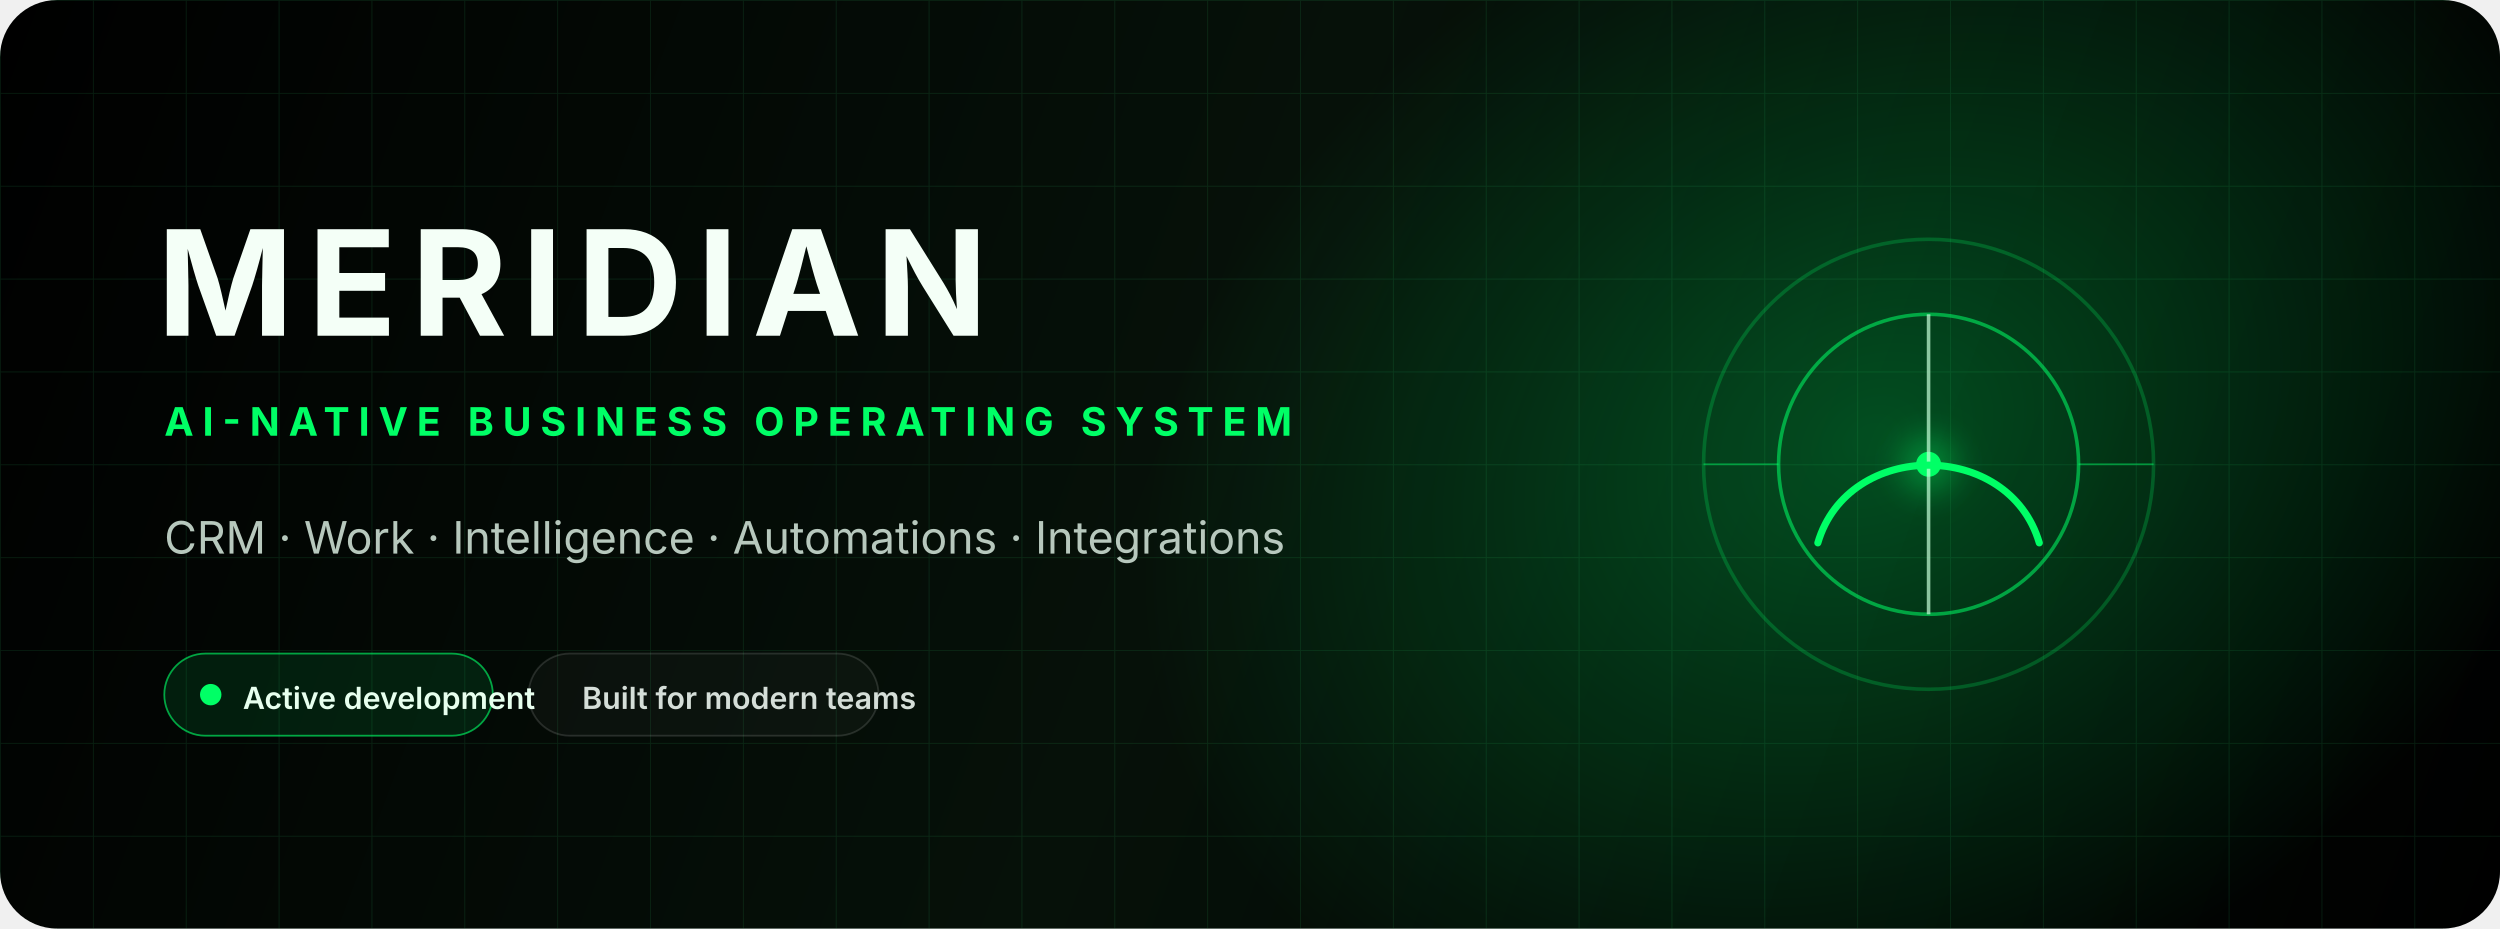
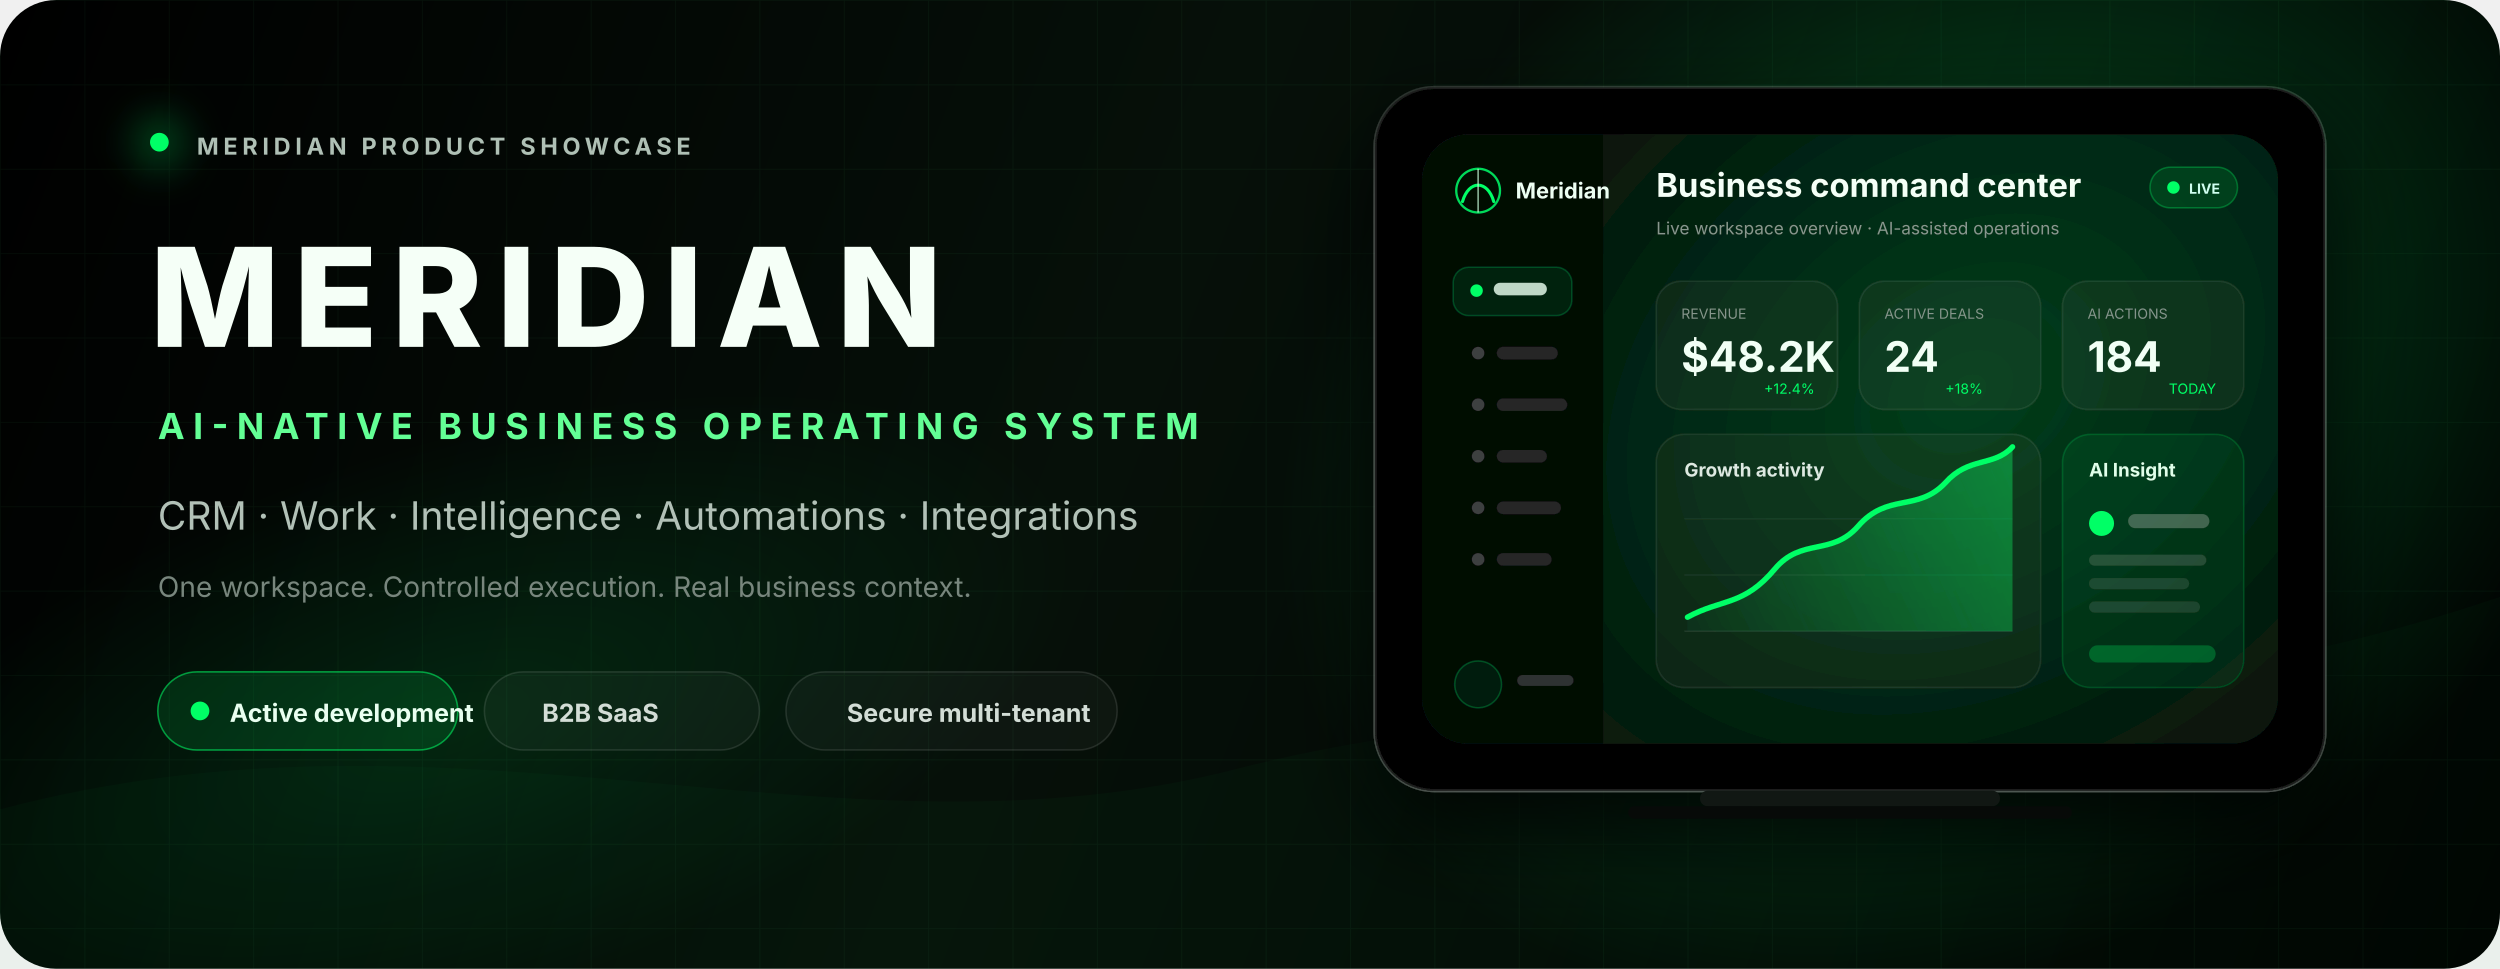
- <svg xmlns="http://www.w3.org/2000/svg" width="1400" height="520" viewBox="0 0 1400 520" fill="none">
+ <svg xmlns="http://www.w3.org/2000/svg" width="1600" height="620" viewBox="0 0 1600 620" fill="none">
  <defs>
-     <linearGradient id="bg" x1="0" y1="0" x2="1400" y2="520" gradientUnits="userSpaceOnUse">
+     <linearGradient id="bg" x1="0" y1="0" x2="1600" y2="620" gradientUnits="userSpaceOnUse">
      <stop stop-color="#000000" />
-       <stop offset="0.48" stop-color="#061109" />
+       <stop offset="0.44" stop-color="#061009" />
      <stop offset="1" stop-color="#000000" />
    </linearGradient>
-     <radialGradient id="glow" cx="0" cy="0" r="1" gradientUnits="userSpaceOnUse" gradientTransform="translate(1048 246) rotate(151.5) scale(430 330)">
-       <stop stop-color="#00FF66" stop-opacity="0.28" />
+     <radialGradient id="glowA" cx="0" cy="0" r="1" gradientUnits="userSpaceOnUse" gradientTransform="translate(1260 250) rotate(148) scale(470 360)">
+       <stop stop-color="#00FF66" stop-opacity="0.30" />
      <stop offset="1" stop-color="#00FF66" stop-opacity="0" />
    </radialGradient>
-     <pattern id="grid" width="52" height="52" patternUnits="userSpaceOnUse">
-       <path d="M52 0H0V52" stroke="#44FF88" stroke-opacity="0.10" />
+     <radialGradient id="glowB" cx="0" cy="0" r="1" gradientUnits="userSpaceOnUse" gradientTransform="translate(285 465) rotate(-18) scale(420 180)">
+       <stop stop-color="#00FF66" stop-opacity="0.12" />
+       <stop offset="1" stop-color="#00FF66" stop-opacity="0" />
+     </radialGradient>
+     <linearGradient id="screen" x1="946" y1="97" x2="1450" y2="488" gradientUnits="userSpaceOnUse">
+       <stop stop-color="#121B15" />
+       <stop offset="1" stop-color="#050706" />
+     </linearGradient>
+     <linearGradient id="area" x1="1068" y1="375" x2="1365" y2="240" gradientUnits="userSpaceOnUse">
+       <stop stop-color="#00FF66" stop-opacity="0.03" />
+       <stop offset="1" stop-color="#00FF66" stop-opacity="0.52" />
+     </linearGradient>
+     <pattern id="grid" width="54" height="54" patternUnits="userSpaceOnUse">
+       <path d="M54 0H0V54" stroke="#50FF89" stroke-opacity="0.05" />
    </pattern>
-     <filter id="blur" x="-100%" y="-100%" width="300%" height="300%">
-       <feGaussianBlur stdDeviation="9" />
+     <filter id="shadow" x="-20%" y="-20%" width="140%" height="170%">
+       <feDropShadow dx="0" dy="26" stdDeviation="28" flood-color="#000000" flood-opacity="0.82" />
    </filter>
+     <filter id="glow" x="-100%" y="-100%" width="300%" height="300%">
+       <feGaussianBlur stdDeviation="12" />
+     </filter>
+     <clipPath id="clip">
+       <rect x="910" y="86" width="548" height="390" rx="30" />
+     </clipPath>
  </defs>
-   <rect width="1400" height="520" rx="32" fill="url(#bg)" />
-   <rect width="1400" height="520" rx="32" fill="url(#grid)" />
-   <rect width="1400" height="520" rx="32" fill="url(#glow)" />
-   <g transform="translate(1080 260)">
-     <circle r="126" stroke="#00FF66" stroke-opacity="0.22" stroke-width="2" />
-     <circle r="84" stroke="#00FF66" stroke-opacity="0.55" stroke-width="2" />
-     <circle r="7" fill="#00FF66" />
-     <circle r="16" fill="#00FF66" fill-opacity="0.34" filter="url(#blur)" />
-     <line x1="0" y1="-84" x2="0" y2="84" stroke="#C7FFD9" stroke-opacity="0.70" stroke-width="2" />
-     <path d="M-62 44C-45 -14 45 -14 62 44" stroke="#00FF66" stroke-width="4" stroke-linecap="round" />
-     <path d="M-126 0H-84M84 0H126" stroke="#00FF66" stroke-opacity="0.45" />
+   <rect width="1600" height="620" rx="36" fill="url(#bg)" />
+   <rect width="1600" height="620" rx="36" fill="url(#grid)" />
+   <rect width="1600" height="620" rx="36" fill="url(#glowA)" />
+   <rect width="1600" height="620" rx="36" fill="url(#glowB)" />
+   <path d="M0 518C294 440 536 558 792 492C1048 426 1294 486 1600 382V620H0V518Z" fill="#00FF66" fill-opacity="0.025" />
+   <g>
+     <circle cx="102" cy="91" r="6" fill="#00FF66" />
+     <circle cx="102" cy="91" r="18" fill="#00FF66" fill-opacity="0.23" filter="url(#glow)" />
+     <text x="126" y="99" fill="#AFC0B5" font-family="Inter, Arial, sans-serif" font-size="15" font-weight="700" letter-spacing="3">MERIDIAN PRODUCT SHOWCASE</text>
  </g>
-   <text x="88" y="188" fill="#F4FFF7" font-family="Inter, Arial, sans-serif" font-size="82" font-weight="700" letter-spacing="8">MERIDIAN</text>
-   <text x="92" y="244" fill="#00FF66" font-family="Inter, Arial, sans-serif" font-size="22" font-weight="700" letter-spacing="5">AI-NATIVE BUSINESS OPERATING SYSTEM</text>
-   <text x="92" y="310" fill="#B7C8BD" font-family="Inter, Arial, sans-serif" font-size="25">CRM · Work · Intelligence · Automations · Integrations</text>
-   <rect x="92" y="366" width="184" height="46" rx="23" fill="#00FF66" fill-opacity="0.10" stroke="#00FF66" stroke-opacity="0.62" />
-   <circle cx="118" cy="389" r="6" fill="#00FF66" />
-   <text x="136" y="397" fill="#E7FFEE" font-family="Inter, Arial, sans-serif" font-size="17" font-weight="600">Active development</text>
-   <rect x="296" y="366" width="196" height="46" rx="23" fill="#FFFFFF" fill-opacity="0.03" stroke="#FFFFFF" stroke-opacity="0.13" />
-   <text x="326" y="397" fill="#D5DED8" font-family="Inter, Arial, sans-serif" font-size="17" font-weight="600">Built for modern teams</text>
+   <text x="96" y="222" fill="#F5FFF7" font-family="Inter, Arial, sans-serif" font-size="88" font-weight="780" letter-spacing="9">MERIDIAN</text>
+   <text x="101" y="281" fill="#63FF95" font-family="Inter, Arial, sans-serif" font-size="23" font-weight="720" letter-spacing="5.4">AI-NATIVE BUSINESS OPERATING SYSTEM</text>
+   <text x="101" y="339" fill="#B2C1B7" font-family="Inter, Arial, sans-serif" font-size="25">CRM · Work · Intelligence · Automations · Integrations</text>
+   <text x="101" y="382" fill="#78867D" font-family="Inter, Arial, sans-serif" font-size="18">One workspace. Controlled execution. Real business context.</text>
+   <g>
+     <rect x="101" y="430" width="192" height="50" rx="25" fill="#00FF66" fill-opacity="0.11" stroke="#00FF66" stroke-opacity="0.55" />
+     <circle cx="128" cy="455" r="6" fill="#00FF66" />
+     <text x="147" y="462" fill="#E9FFF0" font-family="Inter, Arial, sans-serif" font-size="16" font-weight="680">Active development</text>
+     <rect x="310" y="430" width="176" height="50" rx="25" fill="#FFFFFF" fill-opacity="0.035" stroke="#FFFFFF" stroke-opacity="0.11" />
+     <text x="347" y="462" fill="#D3DDD6" font-family="Inter, Arial, sans-serif" font-size="16" font-weight="650">B2B SaaS</text>
+     <rect x="503" y="430" width="212" height="50" rx="25" fill="#FFFFFF" fill-opacity="0.035" stroke="#FFFFFF" stroke-opacity="0.11" />
+     <text x="542" y="462" fill="#D3DDD6" font-family="Inter, Arial, sans-serif" font-size="16" font-weight="650">Secure multi-tenant</text>
+   </g>
+   <g filter="url(#shadow)">
+     <rect x="880" y="56" width="608" height="450" rx="38" fill="#020302" stroke="#FFFFFF" stroke-opacity="0.11" stroke-width="2" />
+     <rect x="910" y="86" width="548" height="390" rx="30" fill="url(#screen)" />
+     <g clip-path="url(#clip)">
+       <rect x="910" y="86" width="548" height="390" fill="#070A08" />
+       <rect x="910" y="86" width="548" height="390" fill="url(#glowA)" opacity="0.72" />
+       <rect x="910" y="86" width="116" height="390" fill="#050706" />
+       <circle cx="946" cy="122" r="14" stroke="#00FF66" stroke-opacity="0.85" stroke-width="1.5" />
+       <path d="M936 129C940 115 952 115 956 129" stroke="#00FF66" stroke-width="2" stroke-linecap="round" />
+       <line x1="946" y1="108" x2="946" y2="136" stroke="#C1FFD4" stroke-opacity="0.72" />
+       <text x="970" y="127" fill="#ECFFF2" font-family="Inter, Arial, sans-serif" font-size="14" font-weight="700">Meridian</text>
+       <rect x="930" y="171" width="76" height="31" rx="10" fill="#00FF66" fill-opacity="0.12" stroke="#00FF66" stroke-opacity="0.22" />
+       <circle cx="945" cy="186" r="4" fill="#00FF66" />
+       <rect x="956" y="181" width="34" height="8" rx="4" fill="#E7FFEE" fill-opacity="0.82" />
+       <circle cx="946" cy="226" r="4" fill="#FFFFFF" fill-opacity="0.23" />
+       <rect x="958" y="222" width="39" height="8" rx="4" fill="#FFFFFF" fill-opacity="0.13" />
+       <circle cx="946" cy="259" r="4" fill="#FFFFFF" fill-opacity="0.23" />
+       <rect x="958" y="255" width="45" height="8" rx="4" fill="#FFFFFF" fill-opacity="0.13" />
+       <circle cx="946" cy="292" r="4" fill="#FFFFFF" fill-opacity="0.23" />
+       <rect x="958" y="288" width="32" height="8" rx="4" fill="#FFFFFF" fill-opacity="0.13" />
+       <circle cx="946" cy="325" r="4" fill="#FFFFFF" fill-opacity="0.23" />
+       <rect x="958" y="321" width="41" height="8" rx="4" fill="#FFFFFF" fill-opacity="0.13" />
+       <circle cx="946" cy="358" r="4" fill="#FFFFFF" fill-opacity="0.23" />
+       <rect x="958" y="354" width="35" height="8" rx="4" fill="#FFFFFF" fill-opacity="0.13" />
+       <circle cx="946" cy="438" r="15" fill="#00FF66" fill-opacity="0.10" stroke="#00FF66" stroke-opacity="0.25" />
+       <rect x="971" y="432" width="36" height="7" rx="3.5" fill="#FFFFFF" fill-opacity="0.17" />
+       <text x="1060" y="126" fill="#F4FFF7" font-family="Inter, Arial, sans-serif" font-size="21" font-weight="740">Business command center</text>
+       <text x="1060" y="150" fill="#88978E" font-family="Inter, Arial, sans-serif" font-size="11">Live workspace overview · AI-assisted operations</text>
+       <rect x="1376" y="107" width="56" height="26" rx="13" fill="#00FF66" fill-opacity="0.11" stroke="#00FF66" stroke-opacity="0.30" />
+       <circle cx="1391" cy="120" r="4" fill="#00FF66" />
+       <text x="1401" y="124" fill="#CFFFF0" font-family="Inter, Arial, sans-serif" font-size="9" font-weight="700">LIVE</text>
+       <rect x="1060" y="180" width="116" height="82" rx="16" fill="#FFFFFF" fill-opacity="0.035" stroke="#FFFFFF" stroke-opacity="0.08" />
+       <text x="1076" y="204" fill="#85958B" font-family="Inter, Arial, sans-serif" font-size="9">REVENUE</text>
+       <text x="1076" y="238" fill="#F1FFF5" font-family="Inter, Arial, sans-serif" font-size="27" font-weight="740">$48.2K</text>
+       <text x="1129" y="252" fill="#00FF66" font-family="Inter, Arial, sans-serif" font-size="9">+12.4%</text>
+       <rect x="1190" y="180" width="116" height="82" rx="16" fill="#FFFFFF" fill-opacity="0.035" stroke="#FFFFFF" stroke-opacity="0.08" />
+       <text x="1206" y="204" fill="#85958B" font-family="Inter, Arial, sans-serif" font-size="9">ACTIVE DEALS</text>
+       <text x="1206" y="238" fill="#F1FFF5" font-family="Inter, Arial, sans-serif" font-size="27" font-weight="740">24</text>
+       <text x="1245" y="252" fill="#00FF66" font-family="Inter, Arial, sans-serif" font-size="9">+18%</text>
+       <rect x="1320" y="180" width="116" height="82" rx="16" fill="#FFFFFF" fill-opacity="0.035" stroke="#FFFFFF" stroke-opacity="0.08" />
+       <text x="1336" y="204" fill="#85958B" font-family="Inter, Arial, sans-serif" font-size="9">AI ACTIONS</text>
+       <text x="1336" y="238" fill="#F1FFF5" font-family="Inter, Arial, sans-serif" font-size="27" font-weight="740">184</text>
+       <text x="1388" y="252" fill="#00FF66" font-family="Inter, Arial, sans-serif" font-size="9">TODAY</text>
+       <rect x="1060" y="278" width="246" height="162" rx="18" fill="#FFFFFF" fill-opacity="0.028" stroke="#FFFFFF" stroke-opacity="0.08" />
+       <text x="1078" y="305" fill="#DDE9E1" font-family="Inter, Arial, sans-serif" font-size="12" font-weight="660">Growth activity</text>
+       <line x1="1078" y1="404" x2="1288" y2="404" stroke="#FFFFFF" stroke-opacity="0.08" />
+       <line x1="1078" y1="368" x2="1288" y2="368" stroke="#FFFFFF" stroke-opacity="0.05" />
+       <line x1="1078" y1="332" x2="1288" y2="332" stroke="#FFFFFF" stroke-opacity="0.05" />
+       <path d="M1080 395C1102 383 1116 388 1136 364C1153 344 1172 356 1189 337C1208 315 1227 328 1245 309C1260 292 1276 299 1288 286" stroke="#00FF66" stroke-width="3.5" stroke-linecap="round" stroke-linejoin="round" />
+       <path d="M1080 395C1102 383 1116 388 1136 364C1153 344 1172 356 1189 337C1208 315 1227 328 1245 309C1260 292 1276 299 1288 286V404H1080V395Z" fill="url(#area)" />
+       <rect x="1320" y="278" width="116" height="162" rx="18" fill="#00FF66" fill-opacity="0.07" stroke="#00FF66" stroke-opacity="0.18" />
+       <text x="1337" y="305" fill="#E0FFEA" font-family="Inter, Arial, sans-serif" font-size="12" font-weight="670">AI Insight</text>
+       <circle cx="1345" cy="335" r="8" fill="#00FF66" />
+       <rect x="1362" y="329" width="52" height="9" rx="4.5" fill="#FFFFFF" fill-opacity="0.24" />
+       <rect x="1337" y="355" width="75" height="7" rx="3.5" fill="#FFFFFF" fill-opacity="0.13" />
+       <rect x="1337" y="370" width="64" height="7" rx="3.5" fill="#FFFFFF" fill-opacity="0.10" />
+       <rect x="1337" y="385" width="71" height="7" rx="3.5" fill="#FFFFFF" fill-opacity="0.10" />
+       <rect x="1337" y="413" width="81" height="11" rx="5.5" fill="#00FF66" fill-opacity="0.25" />
+     </g>
+   </g>
+   <rect x="1088" y="506" width="192" height="10" rx="5" fill="#111713" />
+   <rect x="1042" y="516" width="284" height="8" rx="4" fill="#070A08" />
</svg>
